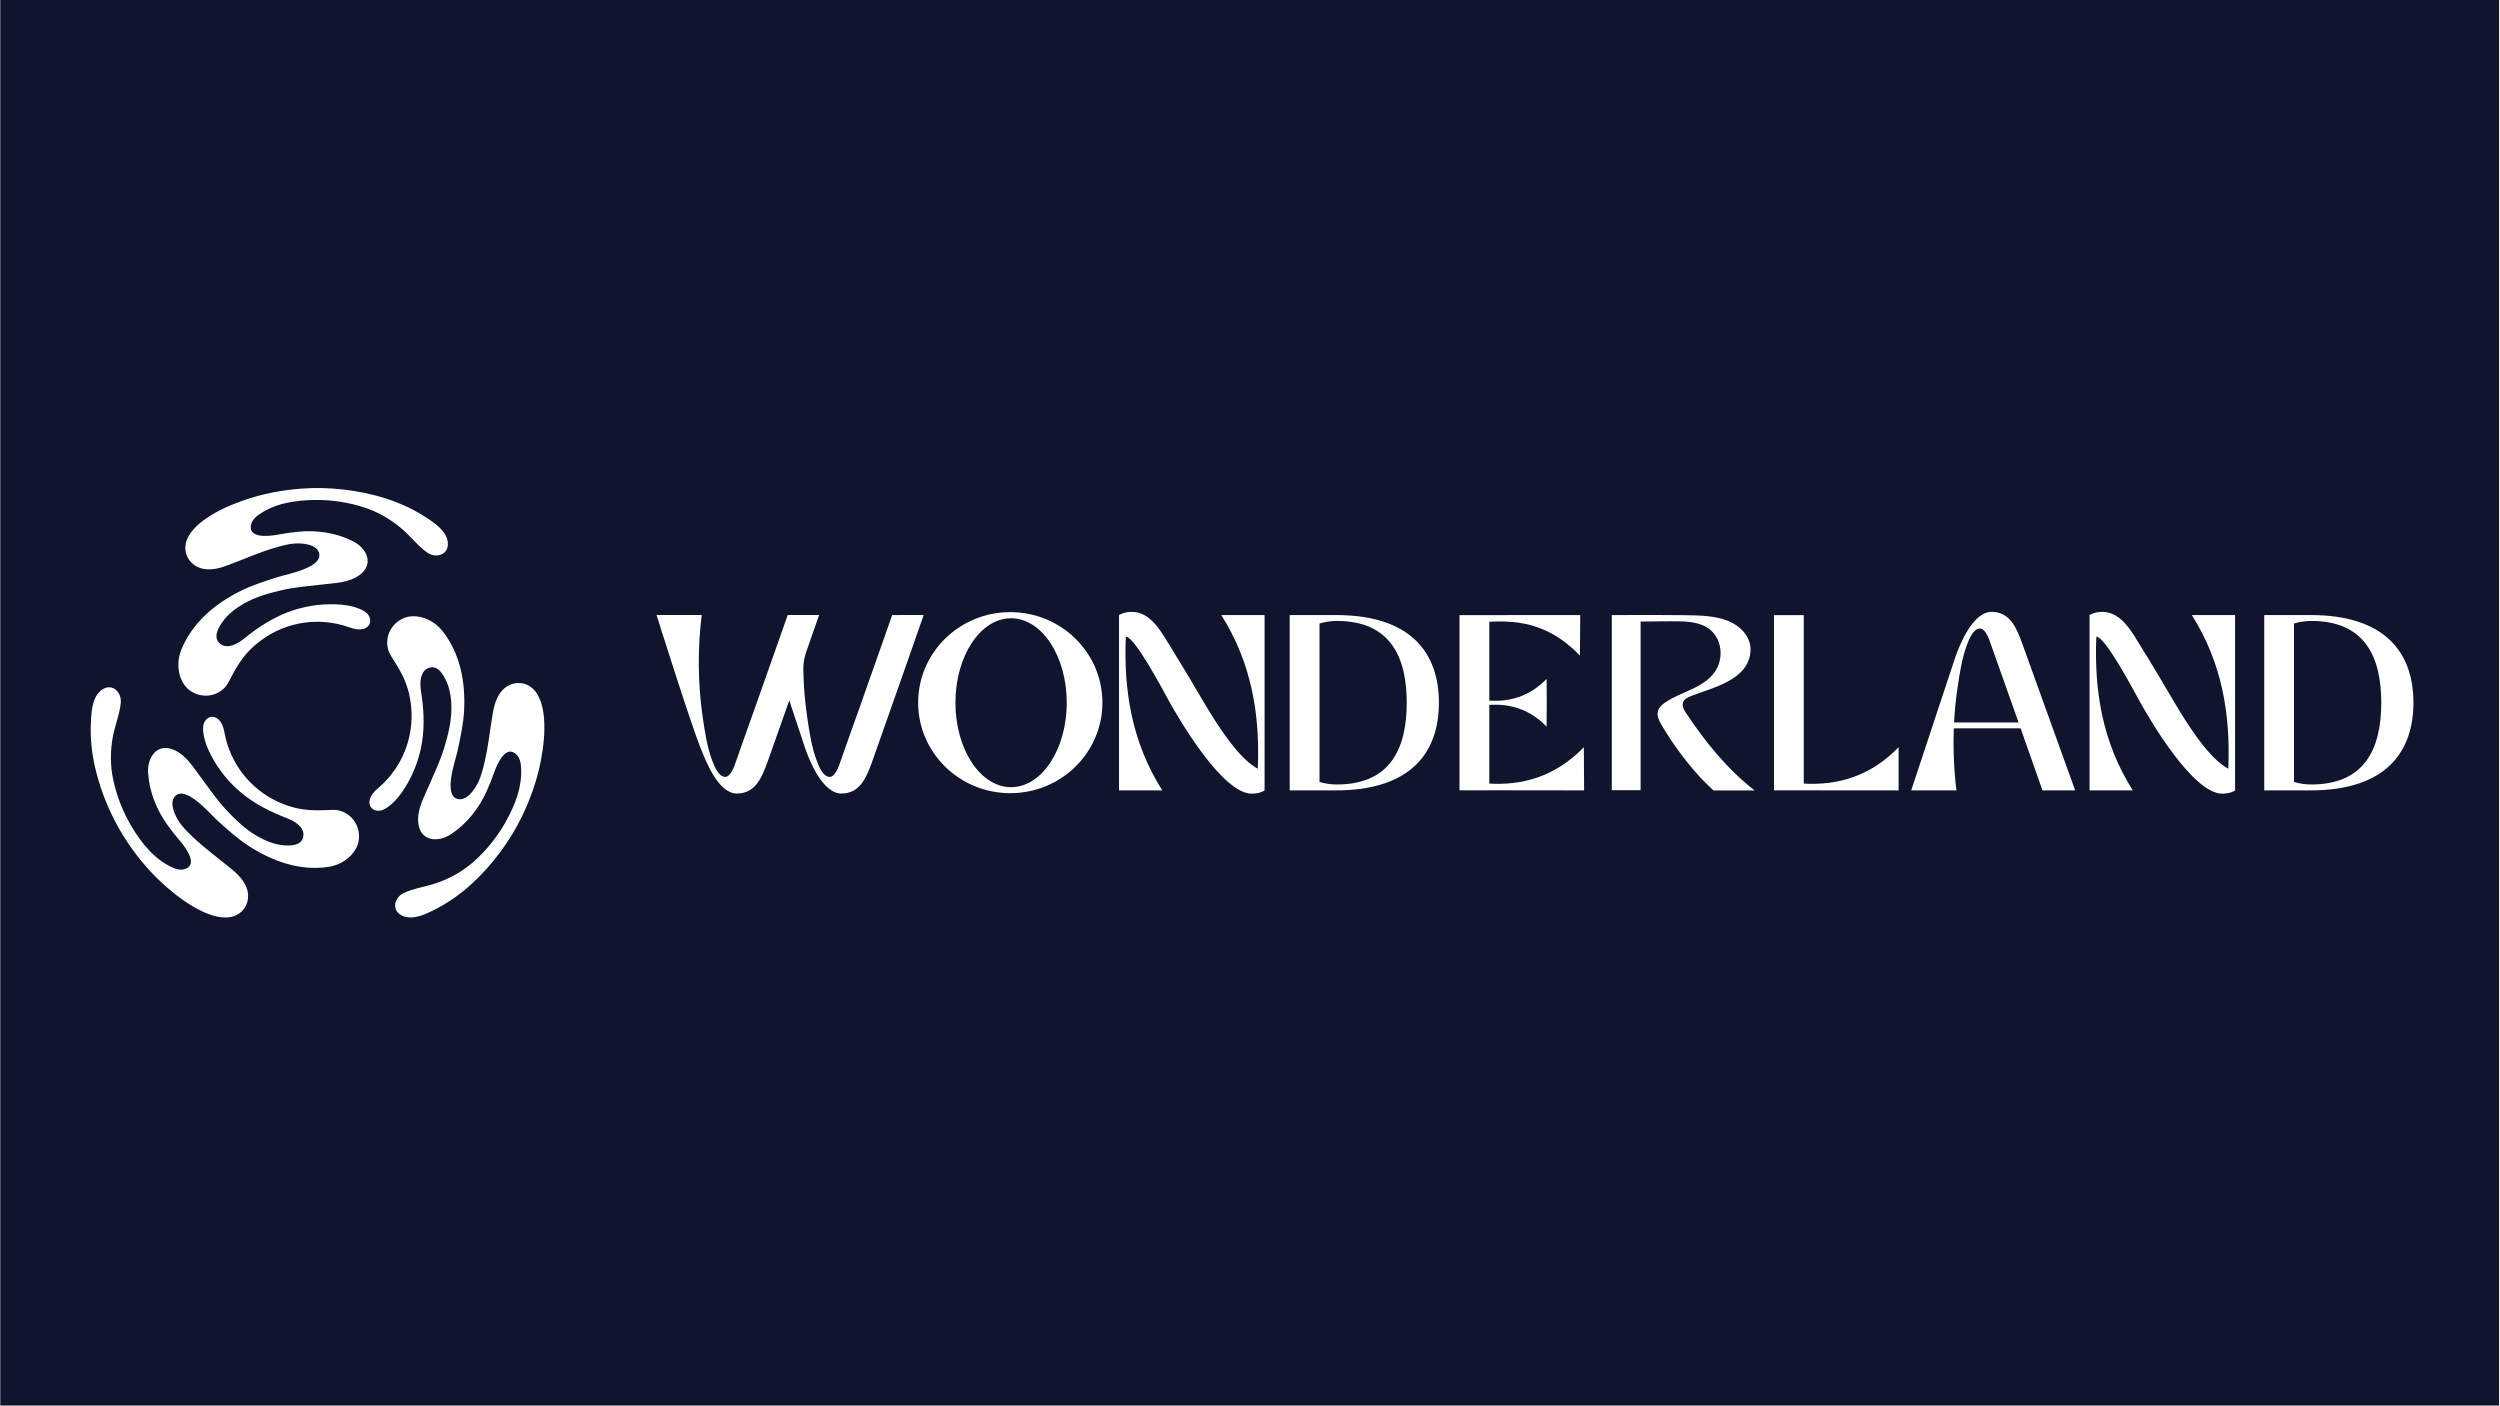
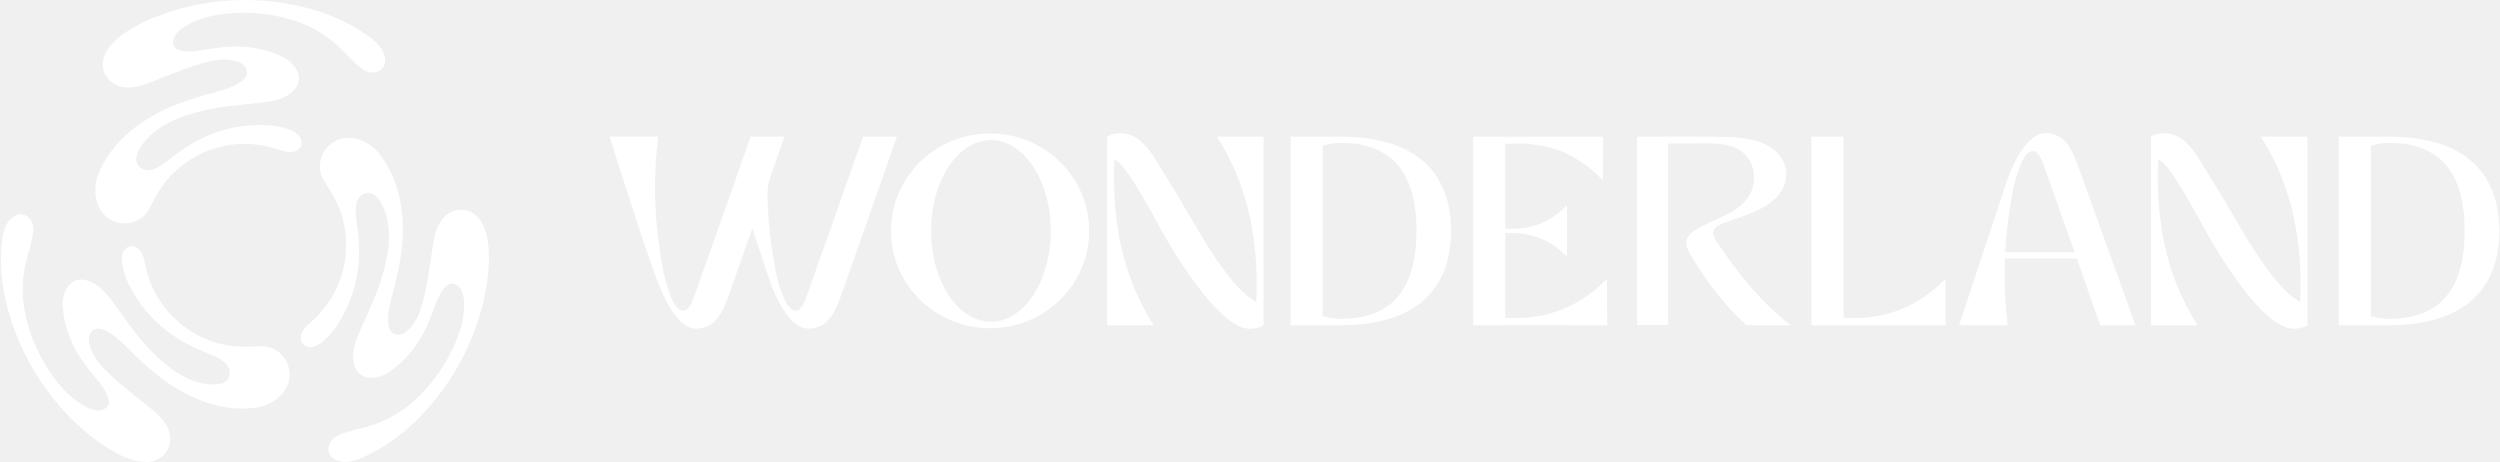
- <svg xmlns="http://www.w3.org/2000/svg" width="1921" height="1080" viewBox="0 0 1921 1080" fill="none">
-   <rect width="1920" height="1080" transform="translate(0.228516)" fill="#0E152C" />
-   <path d="M685.572 472.603C685.572 472.603 666.377 527.163 660.406 543.99C660.406 543.99 646.913 581.694 645.948 584.729C644.684 588.709 641.729 596.968 637.55 596.968C632.106 596.968 628.892 587.853 627.678 584.729C623.698 574.42 622.006 562.787 620.365 551.891C618.499 539.449 617.471 526.896 617.29 514.317C617.227 509.806 617.961 505.318 619.459 501.063L629.41 472.583H605.279C605.279 472.583 586.074 527.143 580.104 543.97C580.104 543.97 566.611 581.674 565.645 584.709C564.392 588.689 561.426 596.948 557.257 596.948C551.804 596.948 548.59 587.833 547.386 584.709C543.405 574.4 541.704 562.767 540.062 551.871C536.229 525.593 535.938 498.919 539.196 472.564H504.478C504.478 472.564 530.559 555.543 538.311 574.768C542.142 584.311 551.824 609.755 566.173 609.755C580.522 609.755 585.427 597.525 590.055 584.689C592.413 578.191 599.189 558.926 606.483 538.159C612.215 555.503 617.21 570.588 618.623 574.768C621.917 584.51 632.146 609.755 646.485 609.755C660.824 609.755 665.75 597.525 670.367 584.689C676.238 568.469 709.772 472.564 709.772 472.564L685.572 472.603Z" fill="white" />
-   <path d="M1260.64 477.539V607.197H1238.51V472.603C1250.05 472.603 1298.62 472.355 1308.16 473.121C1319.11 473.997 1330.05 475.847 1338.26 483.838C1342.56 488.037 1345.37 493.669 1345.11 499.759C1344.17 522.297 1316.61 528.228 1299.79 534.666C1297.08 535.711 1294.03 537.104 1293.18 539.89C1292.32 542.677 1293.94 545.403 1295.5 547.771C1310.2 570.001 1327.21 591.007 1348.24 607.376H1316.64C1316.64 607.376 1308.95 600.172 1305.69 596.5C1294.67 584.326 1284.94 571.048 1276.64 556.876C1274.81 553.692 1273 550.05 1273.93 546.498C1274.71 543.513 1277.21 541.393 1279.73 539.662C1292.21 531.124 1310.93 528.427 1318.92 514.257C1324.1 505.053 1322.99 492.495 1315.32 484.982C1309.01 478.803 1299.31 477.599 1290.88 477.449C1281.14 477.27 1271.32 477.579 1261.62 477.579L1260.64 477.539Z" fill="white" />
-   <path d="M971.697 472.604H938.442C961.985 509.83 968.214 549.633 966.493 590.729C961.637 587.744 949.816 581.644 925.187 539.921C914.431 521.681 910.898 515.531 899.753 497.53C893.096 486.794 884.618 470.166 869.821 470.166C863.174 470.166 859.871 472.634 859.871 472.634V607.367H893.116C869.573 570.141 863.353 530.338 865.075 489.242C871.951 489.242 892.937 529.045 898.967 539.99C905.644 552.001 939.178 609.855 961.746 609.855C961.926 609.855 961.557 609.855 961.746 609.855C968.394 609.855 971.697 607.387 971.697 607.387V472.604Z" fill="white" />
-   <path d="M776.302 470.355C737.206 470.355 705.502 501.5 705.502 539.92C705.502 578.34 737.206 609.476 776.302 609.476C815.399 609.476 847.102 578.33 847.102 539.92C847.102 501.51 815.419 470.355 776.302 470.355ZM776.899 604.869C753.296 604.869 734.161 575.813 734.161 539.97C734.161 504.127 753.296 475.071 776.899 475.071C800.502 475.071 819.687 504.127 819.687 539.97C819.687 575.813 800.492 604.869 776.899 604.869V604.869Z" fill="white" />
-   <path d="M1458.89 607.337V574.151C1436.54 597.287 1410.73 603.536 1386.02 602.103V472.653H1363.13V607.307L1458.89 607.337Z" fill="white" />
-   <path d="M1026.54 472.604H991.01V607.337H1026.56C1085.27 607.337 1105.65 577.116 1105.65 539.93C1105.65 502.744 1085.24 472.604 1026.54 472.604ZM1027.2 602.799C1022.7 602.799 1018.22 602.145 1013.91 600.859V600.859V479.121C1018.22 477.818 1022.7 477.148 1027.2 477.131C1068.7 477.131 1080.93 505.252 1080.93 539.95C1080.93 574.649 1068.7 602.799 1027.2 602.799V602.799Z" fill="white" />
-   <path d="M1552.64 559.643C1560.28 581.296 1569.44 607.337 1569.44 607.337H1594.56L1554.15 495.212C1549.51 482.375 1544.55 470.146 1530.27 470.146C1515.99 470.146 1505.73 495.391 1502.41 505.133C1498.6 516.427 1468.58 607.337 1468.58 607.337H1503.3C1501.41 591.514 1500.74 575.568 1501.31 559.643H1552.64ZM1504.23 528.029C1505.87 517.153 1507.54 505.521 1511.55 495.192C1512.76 492.067 1515.97 482.952 1521.43 482.952C1525.59 482.952 1528.56 491.231 1529.81 495.192C1530.81 498.227 1544.27 535.93 1544.27 535.93C1545.83 540.318 1548.25 547.274 1551.08 555.165H1501.52C1501.98 546.116 1502.88 537.071 1504.23 528.029V528.029Z" fill="white" />
-   <path d="M1217.23 607.337L1217.02 574.151C1194.66 597.287 1169.07 603.536 1144.38 602.103V541.642C1159.31 540.647 1174.86 544.329 1188.4 558.339L1188.51 541.493V538.507L1188.4 521.641C1174.86 535.652 1159.34 539.313 1144.38 538.338V477.788C1168.99 476.295 1191.66 480.624 1214.04 503.759L1214.25 472.604L1142.53 472.653H1121.47V607.307H1144.35V607.247L1217.23 607.337Z" fill="white" />
-   <path d="M1717.44 472.604H1684.19C1707.72 509.83 1713.95 549.633 1712.23 590.729C1707.38 587.744 1695.55 581.644 1670.94 539.921C1660.17 521.681 1656.65 515.531 1645.49 497.53C1638.84 486.794 1630.39 470.166 1615.56 470.166C1608.91 470.166 1605.61 472.634 1605.61 472.634V607.367H1638.85C1615.31 570.141 1609.09 530.338 1610.82 489.242C1617.69 489.242 1638.69 529.045 1644.72 539.99C1651.38 552.001 1684.92 609.855 1707.48 609.855C1707.66 609.855 1707.31 609.855 1707.48 609.855C1714.13 609.855 1717.44 607.387 1717.44 607.387V472.604Z" fill="white" />
-   <path d="M1775.37 472.604H1739.85V607.337H1775.39C1834.1 607.337 1854.48 577.116 1854.48 539.93C1854.48 502.744 1834.07 472.604 1775.37 472.604ZM1776.03 602.799C1771.52 602.799 1767.05 602.145 1762.73 600.859V600.859V479.121C1767.04 477.818 1771.52 477.148 1776.03 477.131C1817.52 477.131 1829.76 505.252 1829.76 539.95C1829.76 574.649 1817.52 602.799 1776.03 602.799V602.799Z" fill="white" />
-   <path d="M283.922 479.576C284.801 477.737 284.614 475.493 283.699 473.67C282.243 470.781 279.282 469.086 276.397 467.892C270.428 465.425 263.945 464.514 257.502 464.338C245.057 463.943 232.657 466.025 221.023 470.463C208.547 475.29 197.906 482.314 187.639 490.627C182.948 494.415 174.989 499.214 169.286 494.753C163.456 490.201 167.408 482.871 170.906 477.92C175.017 472.11 180.97 467.534 187.082 463.992C196.08 458.771 206.247 455.886 216.315 453.53C226.889 451.043 237.784 450.347 248.549 449.045C257.928 447.915 267.781 447.804 275.856 442.177C287.885 433.784 281.996 421.201 271.009 415.749C257.877 409.235 243.336 407.21 228.827 408.614C223.685 409.116 218.572 409.872 213.498 410.831C207.298 412.001 189.414 414.237 193.151 402.319C194.022 399.533 196.203 397.353 198.575 395.665C211.162 386.708 226.674 384.391 241.827 384.185C254.881 383.999 267.876 385.981 280.281 390.05C290.719 393.488 300.09 398.996 308.487 406.075C315.439 411.949 320.907 419.419 328.384 424.675C332.173 427.342 338.186 427.859 341.672 424.353C345.758 420.262 344.246 413.752 341.297 409.534C337.362 403.899 331.13 399.927 325.404 396.322C306.995 384.726 285.366 378.625 263.881 376.158C253.124 374.897 242.271 374.665 231.469 375.466C216.423 376.616 201.448 379.445 187.194 384.451C177.185 387.961 167.153 392.326 158.387 398.379C151.809 402.904 144.411 409.549 142.751 417.731C140.762 427.485 147.761 436.037 157.388 437.29C163.142 438.042 168.968 436.582 174.412 434.564C186.27 430.187 197.835 424.958 209.956 421.293C216.323 419.371 222.905 417.433 229.611 417.564C234.227 417.656 241.899 418.662 244.438 423.215C251.37 435.655 220.076 441.274 213.685 443.319C203.649 446.534 193.545 449.686 184.114 454.461C164.642 464.311 147.288 479.011 139.146 499.712C135.919 507.905 136.261 518.097 141.171 525.578C146.496 533.688 157.487 536.84 166.345 532.793C172.426 530.007 174.567 525.984 175.574 524.209C180.385 515.761 185.2 502.843 202.041 491.001C211.465 484.367 222.332 480.071 233.745 478.468C245.157 476.866 256.787 478.002 267.674 481.784C271.709 483.181 276.341 484.602 280.488 482.775C281.954 482.164 283.163 481.065 283.91 479.663L283.922 479.576Z" fill="white" />
-   <path d="M162.628 550.792C160.595 550.947 158.744 552.232 157.626 553.939C155.847 556.645 155.863 560.056 156.269 563.152C157.112 569.543 159.572 575.623 162.636 581.294C168.517 592.269 176.519 601.966 186.178 609.823C196.604 618.211 208.017 623.914 220.354 628.653C225.977 630.81 234.111 635.299 233.088 642.482C232.061 649.804 223.736 650.043 217.699 649.494C210.612 648.841 203.676 645.972 197.552 642.45C188.518 637.257 180.957 629.899 173.874 622.362C166.432 614.451 160.38 605.366 153.877 596.698C148.21 589.138 143.188 580.665 134.278 576.491C120.995 570.267 113.04 581.664 113.812 593.897C114.735 608.525 120.255 622.151 128.723 633.99C131.724 638.188 134.939 642.239 138.306 646.155C142.416 650.93 153.296 665.308 141.091 668.042C138.246 668.679 135.265 667.883 132.615 666.673C118.564 660.25 108.806 647.97 101.046 634.957C94.359 623.744 89.58 611.498 86.903 598.72C84.659 587.976 84.742 577.092 86.672 566.28C88.288 557.322 92.021 548.854 92.837 539.757C93.234 535.141 90.684 529.685 85.916 528.411C80.345 526.915 75.45 531.479 73.27 536.143C70.357 542.367 70.034 549.753 69.772 556.514C68.936 578.254 74.463 600.033 83.071 619.879C87.359 629.825 92.587 639.339 98.682 648.292C107.198 660.748 117.139 672.296 128.6 682.141C136.646 689.053 145.441 695.56 155.051 700.136C162.258 703.57 171.713 706.654 179.628 703.996C189.059 700.813 192.971 690.51 189.246 681.544C187.022 676.184 182.844 671.87 178.379 668.165C168.641 660.091 158.346 652.681 149.11 644.018C144.271 639.477 139.293 634.73 136.053 628.86C133.821 624.817 130.86 617.666 133.534 613.193C140.841 600.972 161.351 625.263 166.321 629.776C174.121 636.859 181.912 644.026 190.759 649.808C209.028 661.746 230.438 669.427 252.44 666.124C261.151 664.822 269.806 659.43 273.829 651.44C278.187 642.776 275.421 631.674 267.486 626.031C262.038 622.155 257.482 622.318 255.44 622.33C245.719 622.386 232.125 624.678 213.445 616.015C202.993 611.168 193.843 603.904 186.752 594.823C179.661 585.742 174.832 575.104 172.664 563.789C171.868 559.59 170.77 554.871 167.117 552.192C165.853 551.229 164.296 550.731 162.708 550.784L162.628 550.792Z" fill="white" />
-   <path d="M284.949 620.237C286.099 621.916 288.133 622.879 290.178 622.995C293.409 623.178 296.358 621.463 298.833 619.564C303.943 615.637 307.986 610.467 311.357 604.976C317.921 594.394 322.319 582.614 324.294 570.319C326.347 557.103 325.587 544.373 323.522 531.32C322.583 525.351 322.4 516.083 329.125 513.361C335.981 510.576 340.355 517.675 342.89 523.182C345.87 529.649 346.869 537.091 346.869 544.154C346.869 554.564 344.295 564.795 341.298 574.7C338.166 585.103 333.339 594.888 329.069 604.852C325.364 613.536 320.529 622.127 321.369 631.913C322.618 646.529 336.459 647.723 346.674 640.934C358.879 632.82 367.908 621.24 373.941 607.976C376.078 603.277 377.976 598.469 379.684 593.595C381.773 587.625 388.777 571.035 397.233 580.232C399.223 582.377 400.019 585.357 400.281 588.254C401.742 603.635 395.995 618.223 388.598 631.451C382.231 642.849 374.017 653.113 364.291 661.822C356.094 669.144 346.638 674.505 336.312 678.237C327.748 681.317 318.544 682.32 310.254 686.16C306.052 688.11 302.614 693.065 303.887 697.828C305.388 703.399 311.779 705.361 316.912 704.915C323.757 704.323 330.311 700.912 336.296 697.752C355.544 687.609 371.641 671.93 384.523 654.556C390.992 645.868 396.619 636.585 401.328 626.831C407.854 613.225 412.868 598.84 415.682 583.996C417.648 573.57 418.865 562.702 418.041 552.089C417.409 544.13 415.351 534.4 409.096 528.877C401.638 522.287 390.743 524.062 384.841 531.77C381.311 536.378 379.668 542.152 378.689 547.875C376.564 560.342 375.294 572.945 372.409 585.282C370.897 591.74 369.277 598.414 365.811 604.164C363.424 608.12 358.716 614.256 353.503 614.18C339.264 613.961 350.049 584.052 351.469 577.494C353.702 567.199 356.018 556.864 356.599 546.311C357.793 524.524 353.75 502.139 339.885 484.729C334.406 477.837 325.408 473.038 316.474 473.551C306.792 474.108 298.567 482.055 297.644 491.745C297.011 498.402 299.43 502.267 300.461 504.029C305.372 512.422 314.15 523.047 315.981 543.557C317.025 555.037 315.322 566.6 311.011 577.291C306.699 587.981 299.905 597.492 291.189 605.036C287.958 607.821 284.424 611.136 283.922 615.641C283.718 617.216 284.066 618.814 284.909 620.161C284.921 620.187 284.934 620.213 284.949 620.237V620.237Z" fill="white" />
+ <svg xmlns="http://www.w3.org/2000/svg" width="1786px" height="330px" viewBox="0 0 1786 330" version="1.1">
+   <g id="Page-1" stroke="none" stroke-width="1" fill="none" fill-rule="evenodd">
+     <g id="identifier-negative-h" transform="translate(0.688447, -0.000062)" fill="#FFFFFF" fill-rule="nonzero">
+       <path d="M615.884,97.603 C615.884,97.603 596.689,152.163 590.718,168.99 C590.718,168.99 577.225,206.694 576.26,209.729 C574.996,213.709 572.041,221.968 567.862,221.968 C562.418,221.968 559.204,212.853 557.99,209.729 C554.01,199.42 552.318,187.787 550.677,176.891 C548.811,164.449 547.783,151.896 547.602,139.317 C547.539,134.806 548.273,130.318 549.771,126.063 L559.722,97.583 L535.591,97.583 C535.591,97.583 516.386,152.143 510.416,168.97 C510.416,168.97 496.923,206.674 495.957,209.709 C494.704,213.689 491.738,221.948 487.569,221.948 C482.116,221.948 478.902,212.833 477.698,209.709 C473.717,199.4 472.016,187.767 470.374,176.871 C466.541,150.593 466.25,123.919 469.508,97.564 L434.79,97.564 C434.79,97.564 460.871,180.543 468.623,199.768 C472.454,209.311 482.136,234.755 496.485,234.755 C510.834,234.755 515.739,222.525 520.367,209.689 C522.725,203.191 529.501,183.926 536.795,163.159 C542.527,180.503 547.522,195.588 548.935,199.768 C552.229,209.51 562.458,234.755 576.797,234.755 C591.136,234.755 596.062,222.525 600.679,209.689 C606.55,193.469 640.084,97.564 640.084,97.564 L615.884,97.603 Z" id="Path" />
+       <path d="M1190.952,102.539 L1190.952,232.197 L1168.822,232.197 L1168.822,97.603 C1180.362,97.603 1228.932,97.355 1238.472,98.121 C1249.422,98.997 1260.362,100.847 1268.572,108.838 C1272.872,113.037 1275.682,118.669 1275.422,124.759 C1274.482,147.297 1246.922,153.228 1230.102,159.666 C1227.392,160.711 1224.342,162.104 1223.492,164.89 C1222.632,167.677 1224.252,170.403 1225.812,172.771 C1240.512,195.001 1257.522,216.007 1278.552,232.376 L1246.952,232.376 C1246.952,232.376 1239.262,225.172 1236.002,221.5 C1224.982,209.326 1215.252,196.048 1206.952,181.876 C1205.122,178.692 1203.312,175.05 1204.242,171.498 C1205.022,168.513 1207.522,166.393 1210.042,164.662 C1222.522,156.124 1241.242,153.427 1249.232,139.257 C1254.412,130.053 1253.302,117.495 1245.632,109.982 C1239.322,103.803 1229.622,102.599 1221.192,102.449 C1211.452,102.27 1201.632,102.579 1191.932,102.579 L1190.952,102.539 Z" id="Path" />
+       <path d="M902.009,97.604 L868.754,97.604 C892.297,134.83 898.526,174.633 896.805,215.729 C891.949,212.744 880.128,206.644 855.499,164.921 C844.743,146.681 841.21,140.531 830.065,122.53 C823.408,111.794 814.93,95.166 800.133,95.166 C793.486,95.166 790.183,97.634 790.183,97.634 L790.183,232.367 L823.428,232.367 C799.885,195.141 793.665,155.338 795.387,114.242 C802.263,114.242 823.249,154.045 829.279,164.99 C835.956,177.001 869.49,234.855 892.058,234.855 C892.238,234.855 891.869,234.855 892.058,234.855 C898.706,234.855 902.009,232.387 902.009,232.387 L902.009,97.604 Z" id="Path" />
+       <path d="M706.614,95.355 C667.518,95.355 635.814,126.5 635.814,164.92 C635.814,203.34 667.518,234.476 706.614,234.476 C745.711,234.476 777.414,203.33 777.414,164.92 C777.414,126.51 745.731,95.355 706.614,95.355 Z M707.211,229.869 C683.608,229.869 664.473,200.813 664.473,164.97 C664.473,129.127 683.608,100.071 707.211,100.071 C730.814,100.071 749.999,129.127 749.999,164.97 C749.999,200.813 730.804,229.869 707.211,229.869 L707.211,229.869 Z" id="Shape" />
+       <path d="M1389.202,232.337 L1389.202,199.151 C1366.852,222.287 1341.042,228.536 1316.332,227.103 L1316.332,97.653 L1293.442,97.653 L1293.442,232.307 L1389.202,232.337 Z" id="Path" />
+       <path d="M956.852,97.604 L921.322,97.604 L921.322,232.337 L956.872,232.337 C1015.582,232.337 1035.962,202.116 1035.962,164.93 C1035.962,127.744 1015.552,97.604 956.852,97.604 Z M957.512,227.799 C953.012,227.799 948.532,227.145 944.222,225.859 L944.222,225.859 L944.222,104.121 C948.532,102.818 953.012,102.148 957.512,102.131 C999.012,102.131 1011.242,130.252 1011.242,164.95 C1011.242,199.649 999.012,227.799 957.512,227.799 L957.512,227.799 Z" id="Shape" />
+       <path d="M1482.952,184.643 C1490.592,206.296 1499.752,232.337 1499.752,232.337 L1524.872,232.337 L1484.462,120.212 C1479.822,107.375 1474.862,95.146 1460.582,95.146 C1446.302,95.146 1436.042,120.391 1432.722,130.133 C1428.912,141.427 1398.892,232.337 1398.892,232.337 L1433.612,232.337 C1431.722,216.514 1431.052,200.568 1431.622,184.643 L1482.952,184.643 Z M1434.542,153.029 C1436.182,142.153 1437.852,130.521 1441.862,120.192 C1443.072,117.067 1446.282,107.952 1451.742,107.952 C1455.902,107.952 1458.872,116.231 1460.122,120.192 C1461.122,123.227 1474.582,160.93 1474.582,160.93 C1476.142,165.318 1478.562,172.274 1481.392,180.165 L1431.832,180.165 C1432.292,171.116 1433.192,162.071 1434.542,153.029 L1434.542,153.029 Z" id="Shape" />
+       <path d="M1147.542,232.337 L1147.332,199.151 C1124.972,222.287 1099.382,228.536 1074.692,227.103 L1074.692,166.642 C1089.622,165.647 1105.172,169.329 1118.712,183.339 L1118.822,166.493 L1118.822,163.507 L1118.712,146.641 C1105.172,160.652 1089.652,164.313 1074.692,163.338 L1074.692,102.788 C1099.302,101.295 1121.972,105.624 1144.352,128.759 L1144.562,97.604 L1072.842,97.653 L1051.782,97.653 L1051.782,232.307 L1074.662,232.307 L1074.662,232.247 L1147.542,232.337 Z" id="Path" />
+       <path d="M1647.752,97.604 L1614.502,97.604 C1638.032,134.83 1644.262,174.633 1642.542,215.729 C1637.692,212.744 1625.862,206.644 1601.252,164.921 C1590.482,146.681 1586.962,140.531 1575.802,122.53 C1569.152,111.794 1560.702,95.166 1545.872,95.166 C1539.222,95.166 1535.922,97.634 1535.922,97.634 L1535.922,232.367 L1569.162,232.367 C1545.622,195.141 1539.402,155.338 1541.132,114.242 C1548.002,114.242 1569.002,154.045 1575.032,164.99 C1581.692,177.001 1615.232,234.855 1637.792,234.855 C1637.972,234.855 1637.622,234.855 1637.792,234.855 C1644.442,234.855 1647.752,232.387 1647.752,232.387 L1647.752,97.604 Z" id="Path" />
+       <path d="M1705.682,97.604 L1670.162,97.604 L1670.162,232.337 L1705.702,232.337 C1764.412,232.337 1784.792,202.116 1784.792,164.93 C1784.792,127.744 1764.382,97.604 1705.682,97.604 Z M1706.342,227.799 C1701.832,227.799 1697.362,227.145 1693.042,225.859 L1693.042,225.859 L1693.042,104.121 C1697.352,102.818 1701.832,102.148 1706.342,102.131 C1747.832,102.131 1760.072,130.252 1760.072,164.95 C1760.072,199.649 1747.832,227.799 1706.342,227.799 L1706.342,227.799 Z" id="Shape" />
+       <path d="M214.234,104.576 C215.113,102.737 214.926,100.493 214.011,98.67 C212.555,95.781 209.594,94.086 206.709,92.892 C200.74,90.425 194.257,89.514 187.814,89.338 C175.369,88.943 162.969,91.025 151.335,95.463 C138.859,100.29 128.218,107.314 117.951,115.627 C113.26,119.415 105.301,124.214 99.598,119.753 C93.768,115.201 97.72,107.871 101.218,102.92 C105.329,97.11 111.282,92.534 117.394,88.992 C126.392,83.771 136.559,80.886 146.627,78.53 C157.201,76.043 168.096,75.347 178.861,74.045 C188.24,72.915 198.093,72.804 206.168,67.177 C218.197,58.784 212.308,46.201 201.321,40.749 C188.189,34.235 173.648,32.21 159.139,33.614 C153.997,34.116 148.884,34.872 143.81,35.831 C137.61,37.001 119.726,39.237 123.463,27.319 C124.334,24.533 126.515,22.353 128.887,20.665 C141.474,11.708 156.986,9.391 172.139,9.185 C185.193,8.999 198.188,10.981 210.593,15.05 C221.031,18.488 230.402,23.996 238.799,31.075 C245.751,36.949 251.219,44.419 258.696,49.675 C262.485,52.342 268.498,52.859 271.984,49.353 C276.07,45.262 274.558,38.752 271.609,34.534 C267.674,28.899 261.442,24.927 255.716,21.322 C237.307,9.726 215.678,3.625 194.193,1.158 C183.436,-0.103 172.583,-0.335 161.781,0.466 C146.735,1.616 131.76,4.445 117.506,9.451 C107.497,12.961 97.465,17.326 88.699,23.379 C82.121,27.904 74.723,34.549 73.063,42.731 C71.074,52.485 78.073,61.037 87.7,62.29 C93.454,63.042 99.28,61.582 104.724,59.564 C116.582,55.187 128.147,49.958 140.268,46.293 C146.635,44.371 153.217,42.433 159.923,42.564 C164.539,42.656 172.211,43.662 174.75,48.215 C181.682,60.655 150.388,66.274 143.997,68.319 C133.961,71.534 123.857,74.686 114.426,79.461 C94.954,89.311 77.6,104.011 69.458,124.712 C66.231,132.905 66.573,143.097 71.483,150.578 C76.808,158.688 87.799,161.84 96.657,157.793 C102.738,155.007 104.879,150.984 105.886,149.209 C110.697,140.761 115.512,127.843 132.353,116.001 C141.777,109.367 152.644,105.071 164.057,103.468 C175.469,101.866 187.099,103.002 197.986,106.784 C202.021,108.181 206.653,109.602 210.8,107.775 C212.266,107.164 213.475,106.065 214.222,104.663 L214.234,104.576 Z" id="Path" />
+       <path d="M92.94,175.792 C90.907,175.947 89.056,177.232 87.938,178.939 C86.159,181.645 86.175,185.056 86.581,188.152 C87.424,194.543 89.884,200.623 92.948,206.294 C98.829,217.269 106.831,226.966 116.49,234.823 C126.916,243.211 138.329,248.914 150.666,253.653 C156.289,255.81 164.423,260.299 163.4,267.482 C162.373,274.804 154.048,275.043 148.011,274.494 C140.924,273.841 133.988,270.972 127.864,267.45 C118.83,262.257 111.269,254.899 104.186,247.362 C96.744,239.451 90.692,230.366 84.189,221.698 C78.522,214.138 73.5,205.665 64.59,201.491 C51.307,195.267 43.352,206.664 44.124,218.897 C45.047,233.525 50.567,247.151 59.035,258.99 C62.036,263.188 65.251,267.239 68.618,271.155 C72.728,275.93 83.608,290.308 71.403,293.042 C68.558,293.679 65.577,292.883 62.927,291.673 C48.876,285.25 39.118,272.97 31.358,259.957 C24.671,248.744 19.891,236.498 17.215,223.72 C14.97,212.976 15.054,202.092 16.984,191.28 C18.6,182.322 22.332,173.854 23.148,164.757 C23.546,160.141 20.995,154.685 16.228,153.411 C10.657,151.915 5.762,156.479 3.581,161.143 C0.668,167.367 0.346,174.753 0.083,181.514 C-0.752,203.254 4.775,225.033 13.383,244.879 C17.671,254.825 22.898,264.339 28.994,273.292 C37.51,285.748 47.451,297.296 58.912,307.141 C66.958,314.053 75.753,320.56 85.363,325.136 C92.57,328.57 102.025,331.654 109.94,328.996 C119.371,325.813 123.283,315.51 119.558,306.544 C117.334,301.184 113.156,296.87 108.691,293.165 C98.953,285.091 88.658,277.681 79.422,269.018 C74.583,264.477 69.605,259.73 66.365,253.86 C64.133,249.817 61.172,242.666 63.846,238.193 C71.153,225.972 91.663,250.263 96.633,254.776 C104.433,261.859 112.224,269.026 121.071,274.808 C139.34,286.746 160.75,294.427 182.752,291.124 C191.463,289.822 200.118,284.43 204.141,276.44 C208.499,267.776 205.733,256.674 197.798,251.031 C192.35,247.155 187.794,247.318 185.752,247.33 C176.031,247.386 162.437,249.678 143.757,241.015 C133.305,236.168 124.155,228.904 117.064,219.823 C109.973,210.742 105.144,200.104 102.976,188.789 C102.18,184.59 101.082,179.871 97.429,177.192 C96.165,176.229 94.608,175.731 93.02,175.784 L92.94,175.792 Z" id="Path" />
+       <path d="M215.261,245.237 C216.411,246.916 218.445,247.879 220.49,247.995 C223.721,248.178 226.67,246.463 229.145,244.564 C234.255,240.637 238.298,235.467 241.669,229.976 C248.233,219.394 252.631,207.614 254.606,195.319 C256.659,182.103 255.899,169.373 253.834,156.32 C252.895,150.351 252.712,141.083 259.437,138.361 C266.293,135.576 270.667,142.675 273.202,148.182 C276.182,154.649 277.181,162.091 277.181,169.154 C277.181,179.564 274.607,189.795 271.61,199.7 C268.478,210.103 263.651,219.888 259.381,229.852 C255.676,238.536 250.841,247.127 251.681,256.913 C252.93,271.529 266.771,272.723 276.986,265.934 C289.191,257.82 298.22,246.24 304.253,232.976 C306.39,228.277 308.288,223.469 309.996,218.595 C312.085,212.625 319.089,196.035 327.545,205.232 C329.535,207.377 330.331,210.357 330.593,213.254 C332.054,228.635 326.307,243.223 318.91,256.451 C312.543,267.849 304.329,278.113 294.603,286.822 C286.406,294.144 276.95,299.505 266.624,303.237 C258.06,306.317 248.856,307.32 240.566,311.16 C236.364,313.11 232.926,318.065 234.199,322.828 C235.7,328.399 242.091,330.361 247.224,329.915 C254.069,329.323 260.623,325.912 266.608,322.752 C285.856,312.609 301.953,296.93 314.835,279.556 C321.304,270.868 326.931,261.585 331.64,251.831 C338.166,238.225 343.18,223.84 345.994,208.996 C347.96,198.57 349.177,187.702 348.353,177.089 C347.721,169.13 345.663,159.4 339.408,153.877 C331.95,147.287 321.055,149.062 315.153,156.77 C311.623,161.378 309.98,167.152 309.001,172.875 C306.876,185.342 305.606,197.945 302.721,210.282 C301.209,216.74 299.589,223.414 296.123,229.164 C293.736,233.12 289.028,239.256 283.815,239.18 C269.576,238.961 280.361,209.052 281.781,202.494 C284.014,192.199 286.33,181.864 286.911,171.311 C288.105,149.524 284.062,127.139 270.197,109.729 C264.718,102.837 255.72,98.038 246.786,98.551 C237.104,99.108 228.879,107.055 227.956,116.745 C227.323,123.402 229.742,127.267 230.773,129.029 C235.684,137.422 244.462,148.047 246.293,168.557 C247.337,180.037 245.634,191.6 241.323,202.291 C237.011,212.981 230.217,222.492 221.501,230.036 C218.27,232.821 214.736,236.136 214.234,240.641 C214.03,242.216 214.378,243.814 215.221,245.161 C215.233,245.187 215.246,245.213 215.261,245.237 L215.261,245.237 Z" id="Path" />
+     </g>
+   </g>
</svg>
